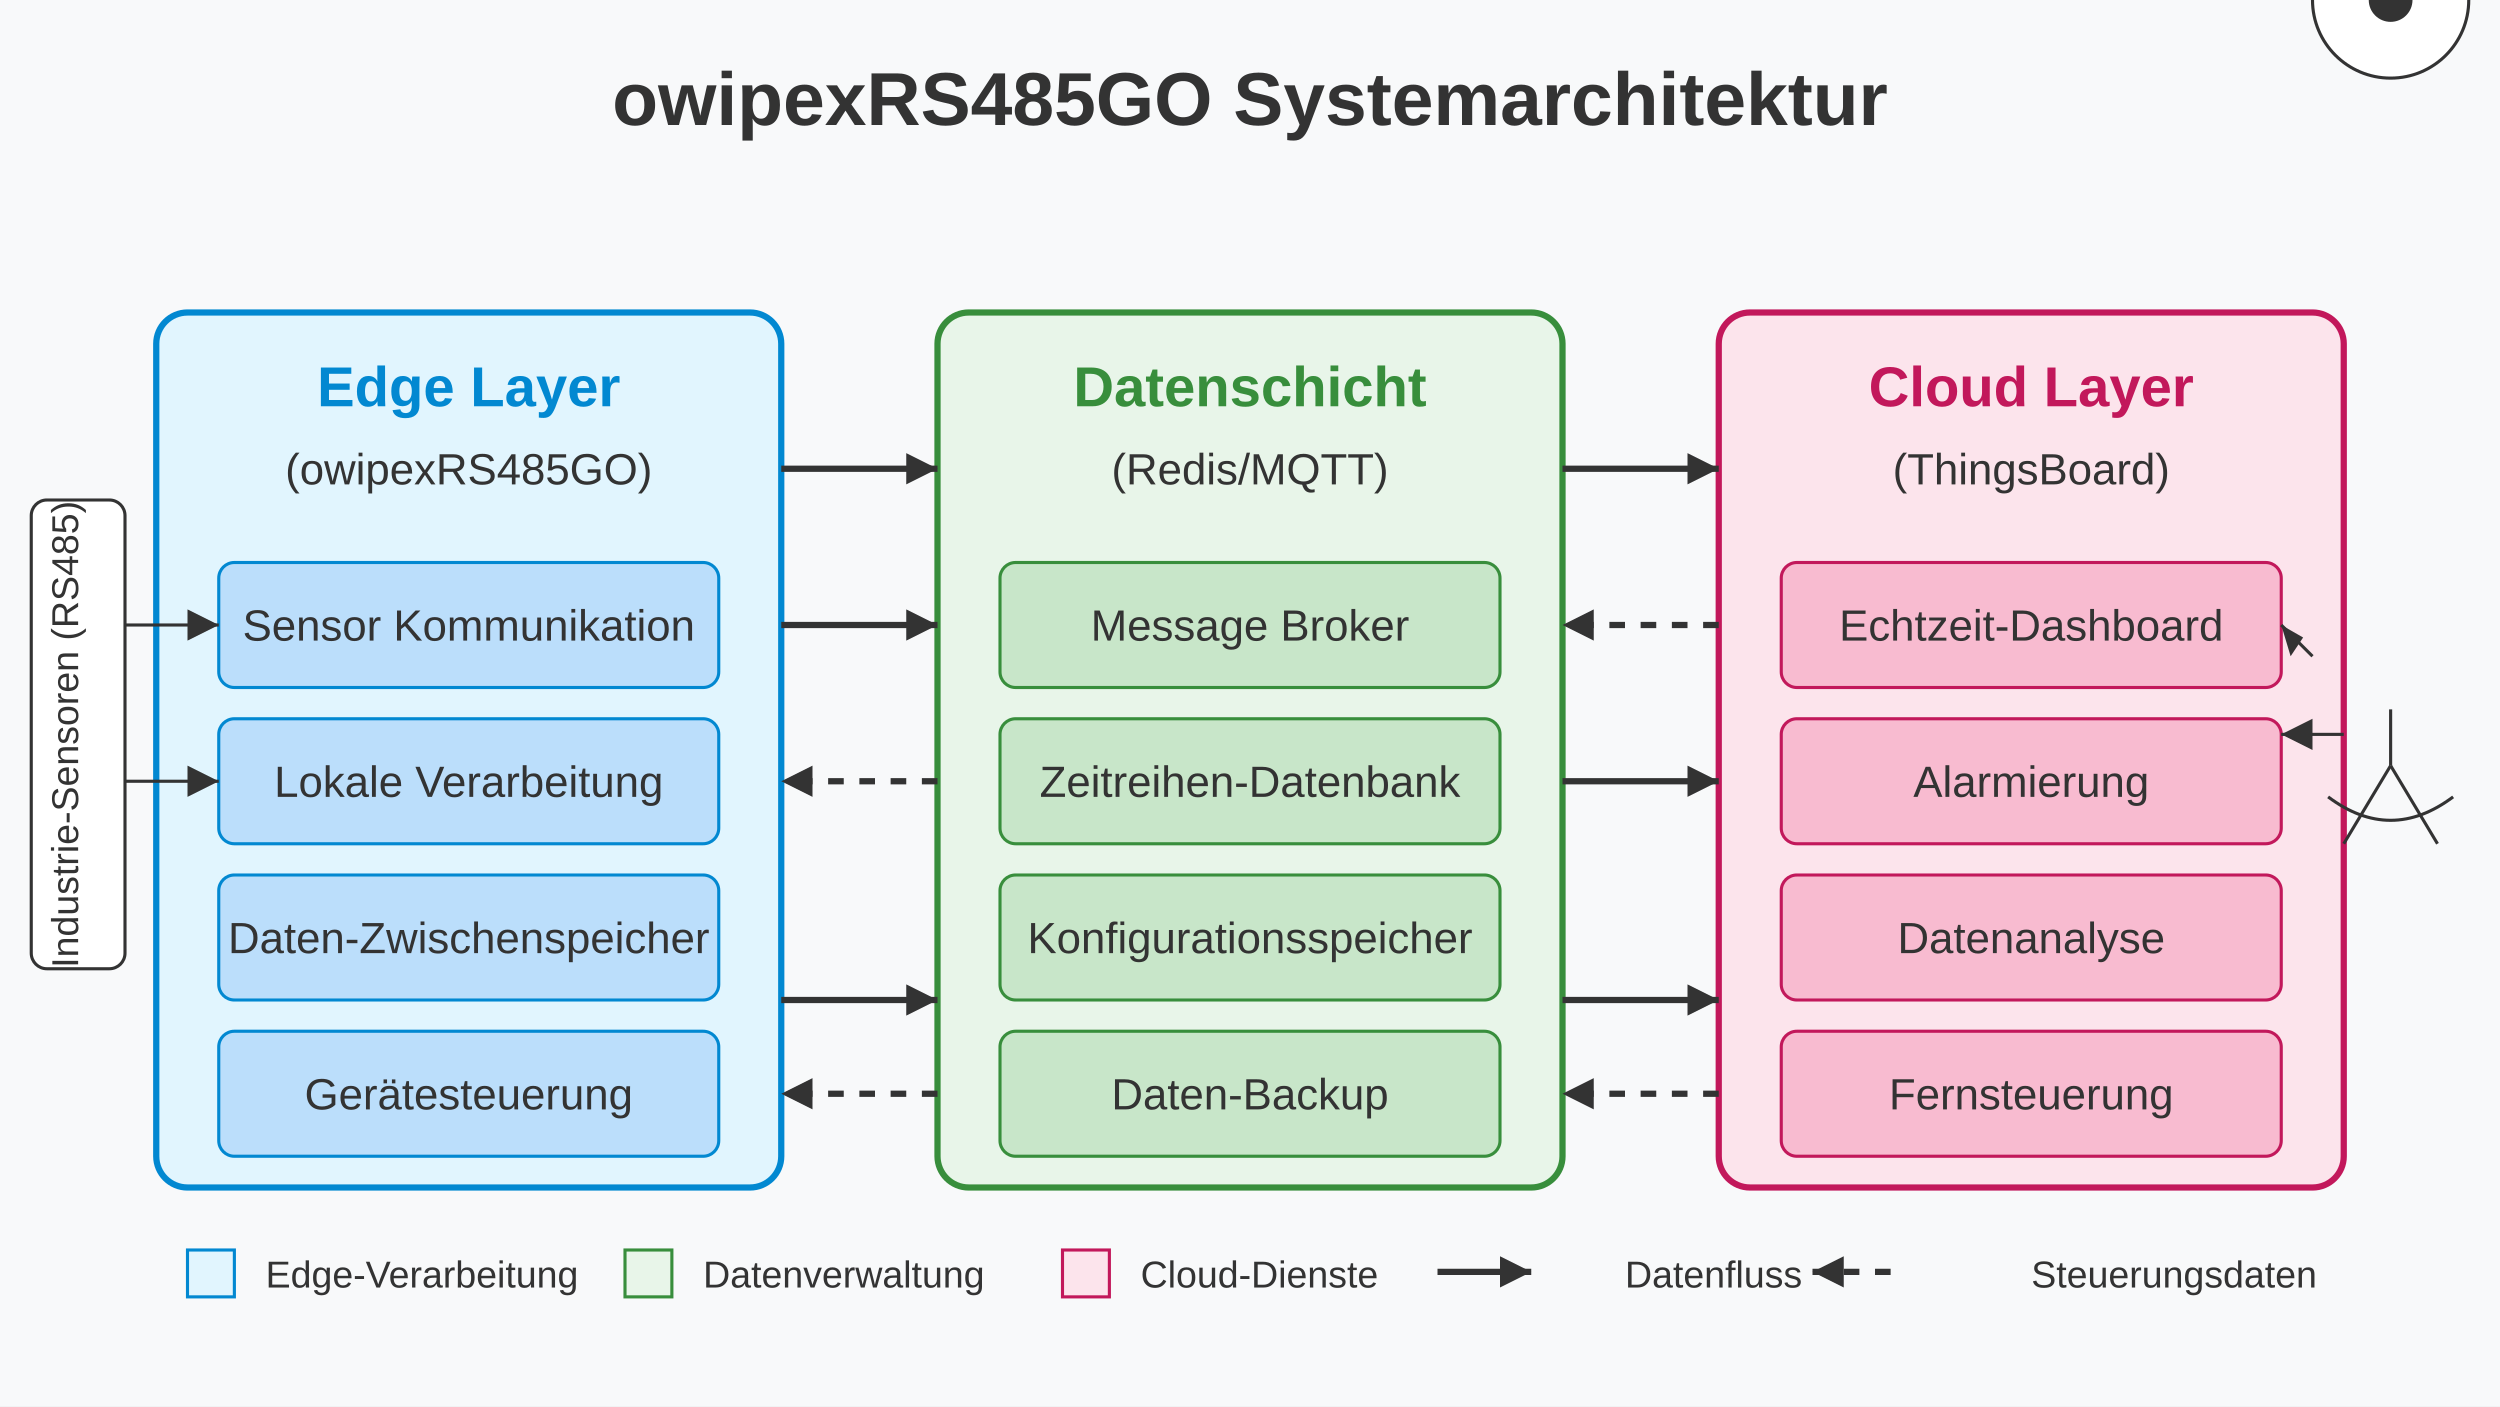
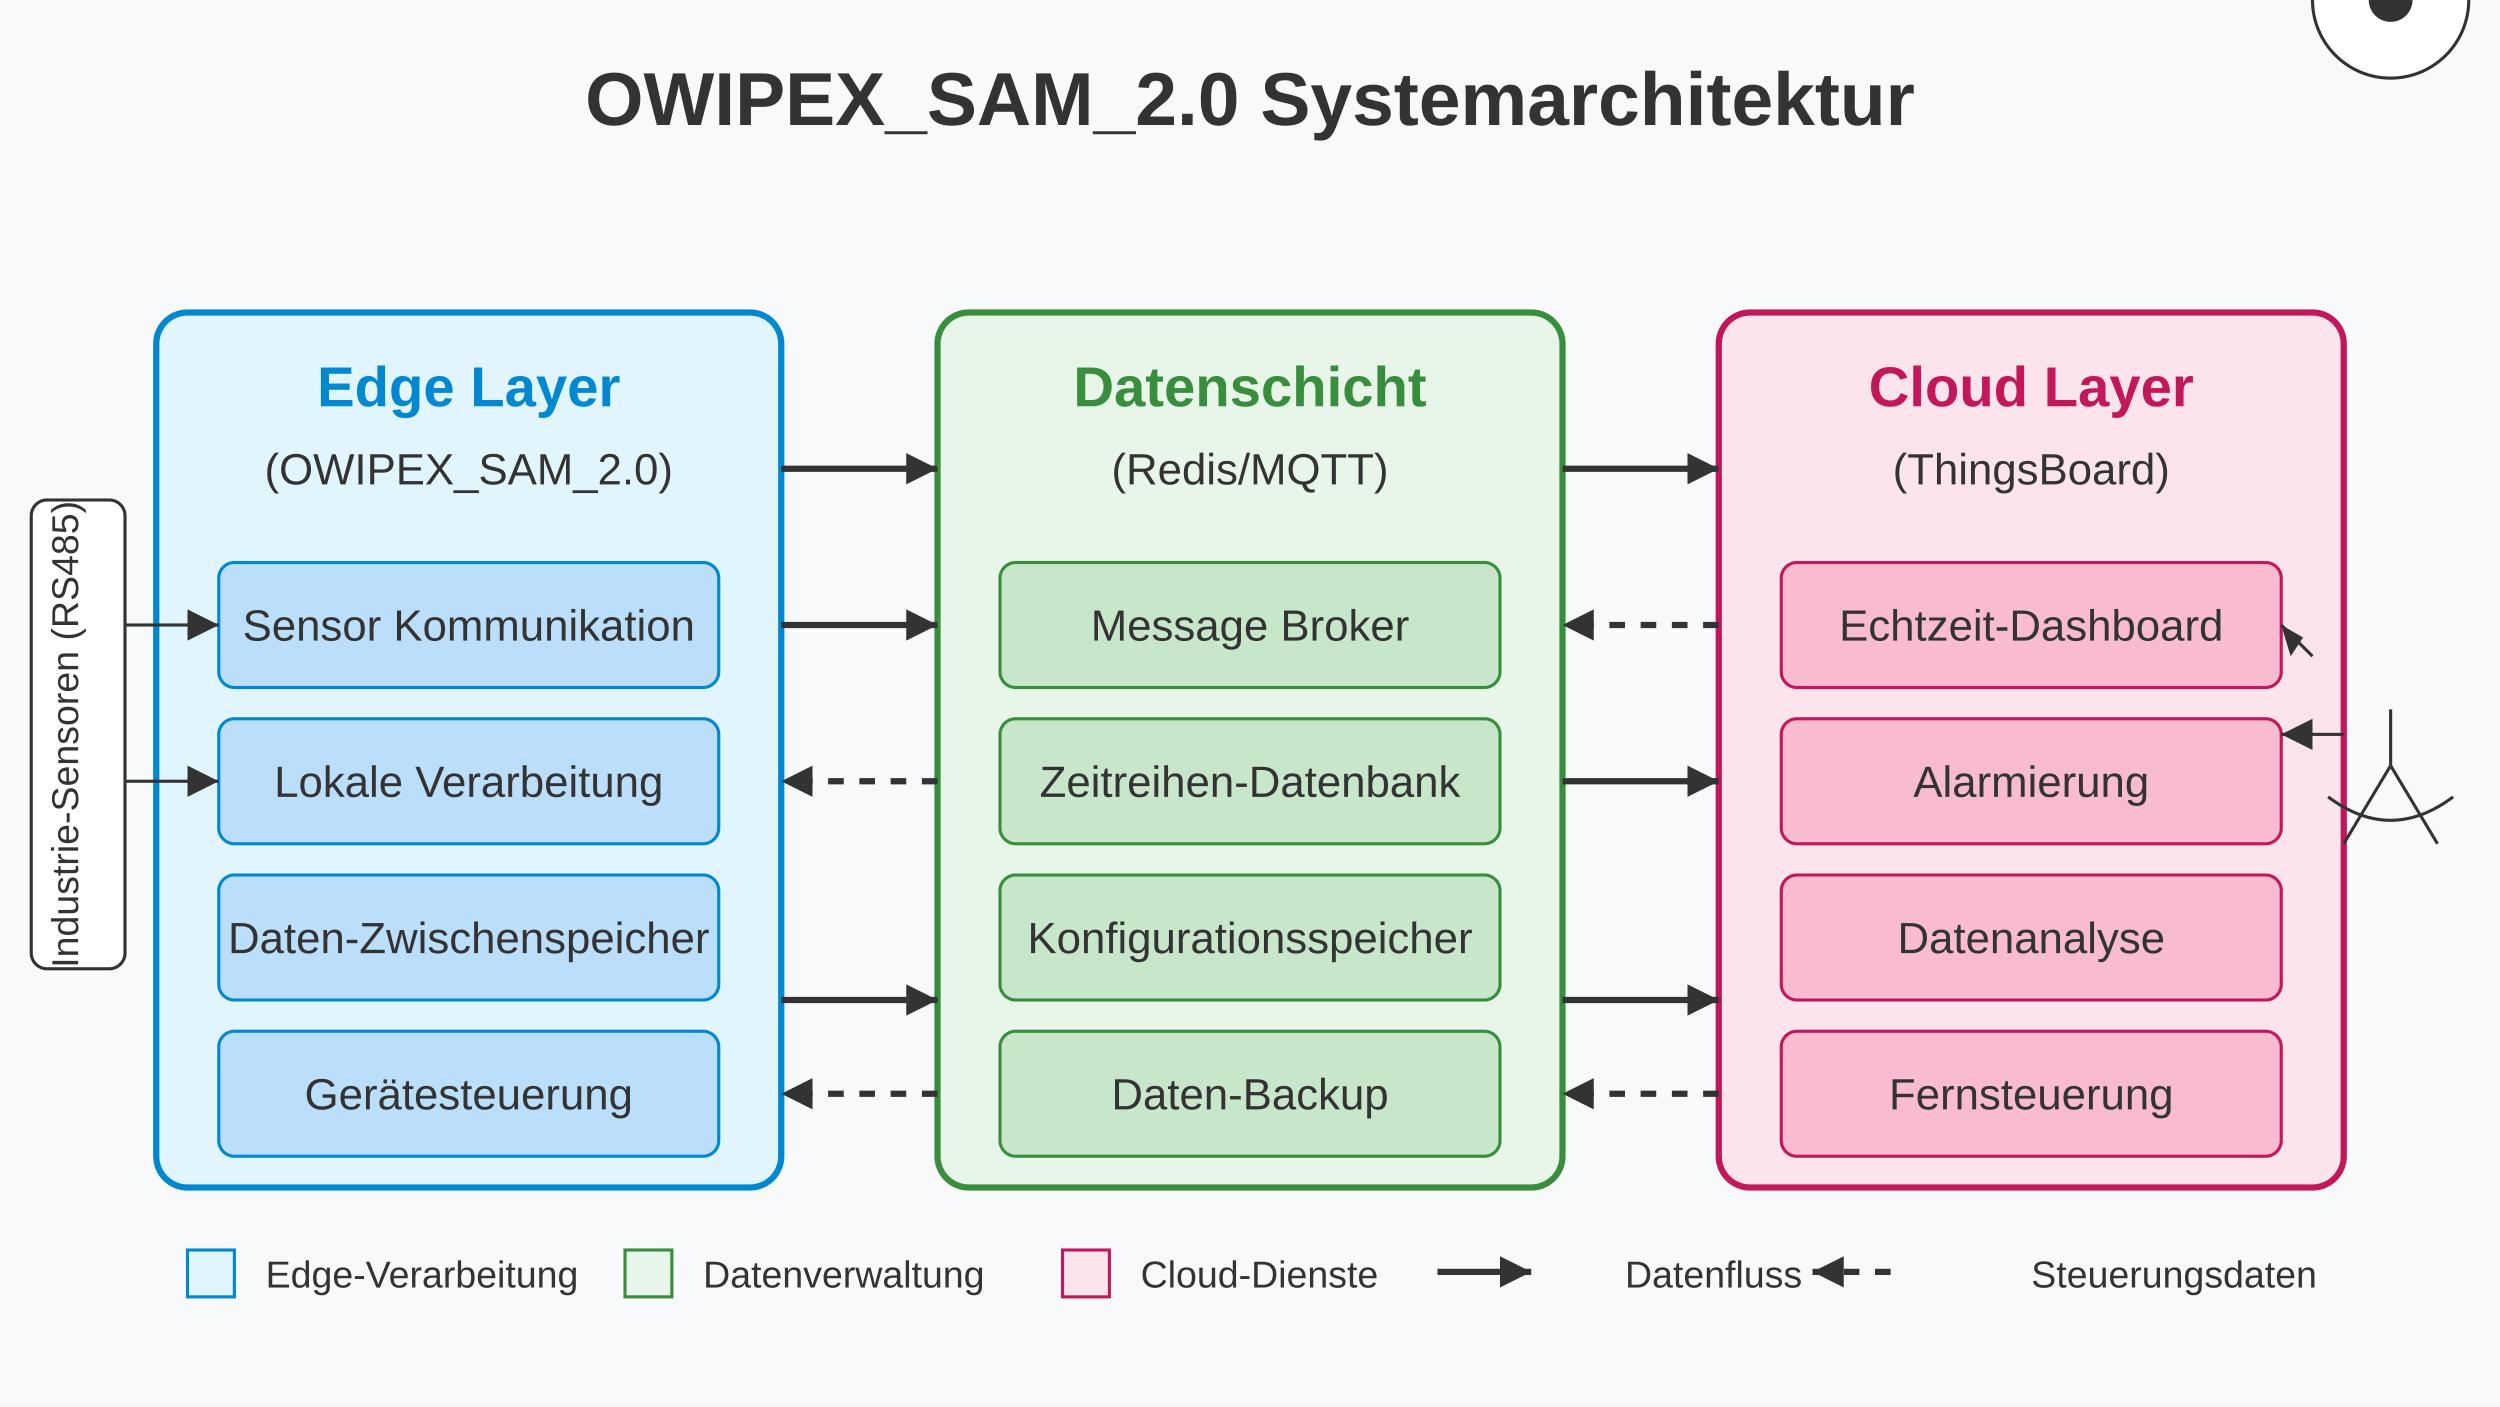
<svg xmlns="http://www.w3.org/2000/svg" width="800" height="450">
  <rect width="800" height="450" fill="#f8f9fa" />
  <text x="400" y="40" font-family="Arial, sans-serif" font-size="24" font-weight="bold" text-anchor="middle" fill="#333">
-     owipexRS485GO Systemarchitektur
+     OWIPEX_SAM_2.0 Systemarchitektur
  </text>
  <rect x="50" y="100" width="200" height="280" rx="10" ry="10" fill="#e1f5fe" stroke="#0288d1" stroke-width="2" />
  <text x="150" y="130" font-family="Arial, sans-serif" font-size="18" font-weight="bold" text-anchor="middle" fill="#0288d1">
    Edge Layer
  </text>
  <text x="150" y="155" font-family="Arial, sans-serif" font-size="14" text-anchor="middle" fill="#333">
-     (owipexRS485GO)
+     (OWIPEX_SAM_2.0)
  </text>
  <rect x="70" y="180" width="160" height="40" rx="5" ry="5" fill="#bbdefb" stroke="#0288d1" stroke-width="1" />
  <text x="150" y="205" font-family="Arial, sans-serif" font-size="14" text-anchor="middle" fill="#333">
    Sensor Kommunikation
  </text>
  <rect x="70" y="230" width="160" height="40" rx="5" ry="5" fill="#bbdefb" stroke="#0288d1" stroke-width="1" />
  <text x="150" y="255" font-family="Arial, sans-serif" font-size="14" text-anchor="middle" fill="#333">
    Lokale Verarbeitung
  </text>
  <rect x="70" y="280" width="160" height="40" rx="5" ry="5" fill="#bbdefb" stroke="#0288d1" stroke-width="1" />
  <text x="150" y="305" font-family="Arial, sans-serif" font-size="14" text-anchor="middle" fill="#333">
    Daten-Zwischenspeicher
  </text>
  <rect x="70" y="330" width="160" height="40" rx="5" ry="5" fill="#bbdefb" stroke="#0288d1" stroke-width="1" />
  <text x="150" y="355" font-family="Arial, sans-serif" font-size="14" text-anchor="middle" fill="#333">
    Gerätesteuerung
  </text>
  <rect x="300" y="100" width="200" height="280" rx="10" ry="10" fill="#e8f5e9" stroke="#388e3c" stroke-width="2" />
  <text x="400" y="130" font-family="Arial, sans-serif" font-size="18" font-weight="bold" text-anchor="middle" fill="#388e3c">
    Datenschicht
  </text>
  <text x="400" y="155" font-family="Arial, sans-serif" font-size="14" text-anchor="middle" fill="#333">
    (Redis/MQTT)
  </text>
  <rect x="320" y="180" width="160" height="40" rx="5" ry="5" fill="#c8e6c9" stroke="#388e3c" stroke-width="1" />
  <text x="400" y="205" font-family="Arial, sans-serif" font-size="14" text-anchor="middle" fill="#333">
    Message Broker
  </text>
  <rect x="320" y="230" width="160" height="40" rx="5" ry="5" fill="#c8e6c9" stroke="#388e3c" stroke-width="1" />
  <text x="400" y="255" font-family="Arial, sans-serif" font-size="14" text-anchor="middle" fill="#333">
    Zeitreihen-Datenbank
  </text>
  <rect x="320" y="280" width="160" height="40" rx="5" ry="5" fill="#c8e6c9" stroke="#388e3c" stroke-width="1" />
  <text x="400" y="305" font-family="Arial, sans-serif" font-size="14" text-anchor="middle" fill="#333">
    Konfigurationsspeicher
  </text>
  <rect x="320" y="330" width="160" height="40" rx="5" ry="5" fill="#c8e6c9" stroke="#388e3c" stroke-width="1" />
  <text x="400" y="355" font-family="Arial, sans-serif" font-size="14" text-anchor="middle" fill="#333">
    Daten-Backup
  </text>
  <rect x="550" y="100" width="200" height="280" rx="10" ry="10" fill="#fce4ec" stroke="#c2185b" stroke-width="2" />
  <text x="650" y="130" font-family="Arial, sans-serif" font-size="18" font-weight="bold" text-anchor="middle" fill="#c2185b">
    Cloud Layer
  </text>
  <text x="650" y="155" font-family="Arial, sans-serif" font-size="14" text-anchor="middle" fill="#333">
    (ThingsBoard)
  </text>
  <rect x="570" y="180" width="160" height="40" rx="5" ry="5" fill="#f8bbd0" stroke="#c2185b" stroke-width="1" />
  <text x="650" y="205" font-family="Arial, sans-serif" font-size="14" text-anchor="middle" fill="#333">
    Echtzeit-Dashboard
  </text>
  <rect x="570" y="230" width="160" height="40" rx="5" ry="5" fill="#f8bbd0" stroke="#c2185b" stroke-width="1" />
  <text x="650" y="255" font-family="Arial, sans-serif" font-size="14" text-anchor="middle" fill="#333">
    Alarmierung
  </text>
  <rect x="570" y="280" width="160" height="40" rx="5" ry="5" fill="#f8bbd0" stroke="#c2185b" stroke-width="1" />
  <text x="650" y="305" font-family="Arial, sans-serif" font-size="14" text-anchor="middle" fill="#333">
    Datenanalyse
  </text>
  <rect x="570" y="330" width="160" height="40" rx="5" ry="5" fill="#f8bbd0" stroke="#c2185b" stroke-width="1" />
  <text x="650" y="355" font-family="Arial, sans-serif" font-size="14" text-anchor="middle" fill="#333">
    Fernsteuerung
  </text>
  <line x1="250" y1="150" x2="300" y2="150" stroke="#333" stroke-width="2" />
  <polygon points="290,145 300,150 290,155" fill="#333" />
  <line x1="250" y1="200" x2="300" y2="200" stroke="#333" stroke-width="2" />
  <polygon points="290,195 300,200 290,205" fill="#333" />
  <line x1="250" y1="320" x2="300" y2="320" stroke="#333" stroke-width="2" />
  <polygon points="290,315 300,320 290,325" fill="#333" />
  <line x1="500" y1="150" x2="550" y2="150" stroke="#333" stroke-width="2" />
  <polygon points="540,145 550,150 540,155" fill="#333" />
  <line x1="500" y1="250" x2="550" y2="250" stroke="#333" stroke-width="2" />
  <polygon points="540,245 550,250 540,255" fill="#333" />
  <line x1="500" y1="320" x2="550" y2="320" stroke="#333" stroke-width="2" />
  <polygon points="540,315 550,320 540,325" fill="#333" />
  <line x1="550" y1="200" x2="500" y2="200" stroke="#333" stroke-width="2" stroke-dasharray="5,5" />
  <polygon points="510,195 500,200 510,205" fill="#333" />
  <line x1="550" y1="350" x2="500" y2="350" stroke="#333" stroke-width="2" stroke-dasharray="5,5" />
  <polygon points="510,345 500,350 510,355" fill="#333" />
  <line x1="300" y1="250" x2="250" y2="250" stroke="#333" stroke-width="2" stroke-dasharray="5,5" />
  <polygon points="260,245 250,250 260,255" fill="#333" />
  <line x1="300" y1="350" x2="250" y2="350" stroke="#333" stroke-width="2" stroke-dasharray="5,5" />
  <polygon points="260,345 250,350 260,355" fill="#333" />
  <rect x="10" y="160" width="30" height="150" rx="5" ry="5" fill="#fff" stroke="#333" stroke-width="1" />
  <text x="25" y="235" font-family="Arial, sans-serif" font-size="12" text-anchor="middle" fill="#333" transform="rotate(-90,25,235)">
    Industrie-Sensoren (RS485)
  </text>
  <line x1="40" y1="200" x2="70" y2="200" stroke="#333" stroke-width="1" />
  <polygon points="60,195 70,200 60,205" fill="#333" />
  <line x1="40" y1="250" x2="70" y2="250" stroke="#333" stroke-width="1" />
  <polygon points="60,245 70,250 60,255" fill="#333" />
  <circle cx="765" y="235" r="25" fill="#fff" stroke="#333" stroke-width="1" />
  <circle cx="765" y="220" r="7" fill="#333" />
  <path d="M745,255 Q765,270 785,255" stroke="#333" stroke-width="1" fill="none" />
  <line x1="765" y1="227" x2="765" y2="245" stroke="#333" stroke-width="1" />
  <line x1="765" y1="245" x2="750" y2="270" stroke="#333" stroke-width="1" />
  <line x1="765" y1="245" x2="780" y2="270" stroke="#333" stroke-width="1" />
  <line x1="750" y1="235" x2="730" y2="235" stroke="#333" stroke-width="1" />
  <polygon points="740,230 730,235 740,240" fill="#333" />
  <line x1="740" y1="210" x2="730" y2="200" stroke="#333" stroke-width="1" />
  <polygon points="737,204 730,200 733,210" fill="#333" />
  <rect x="60" y="400" width="15" height="15" fill="#e1f5fe" stroke="#0288d1" stroke-width="1" />
  <text x="85" y="412" font-family="Arial, sans-serif" font-size="12" fill="#333">Edge-Verarbeitung</text>
  <rect x="200" y="400" width="15" height="15" fill="#e8f5e9" stroke="#388e3c" stroke-width="1" />
  <text x="225" y="412" font-family="Arial, sans-serif" font-size="12" fill="#333">Datenverwaltung</text>
  <rect x="340" y="400" width="15" height="15" fill="#fce4ec" stroke="#c2185b" stroke-width="1" />
  <text x="365" y="412" font-family="Arial, sans-serif" font-size="12" fill="#333">Cloud-Dienste</text>
  <line x1="460" y1="407" x2="490" y2="407" stroke="#333" stroke-width="2" />
  <polygon points="480,402 490,407 480,412" fill="#333" />
  <text x="520" y="412" font-family="Arial, sans-serif" font-size="12" fill="#333">Datenfluss</text>
  <line x1="580" y1="407" x2="610" y2="407" stroke="#333" stroke-width="2" stroke-dasharray="5,5" />
  <polygon points="590,402 580,407 590,412" fill="#333" />
  <text x="650" y="412" font-family="Arial, sans-serif" font-size="12" fill="#333">Steuerungsdaten</text>
</svg>
